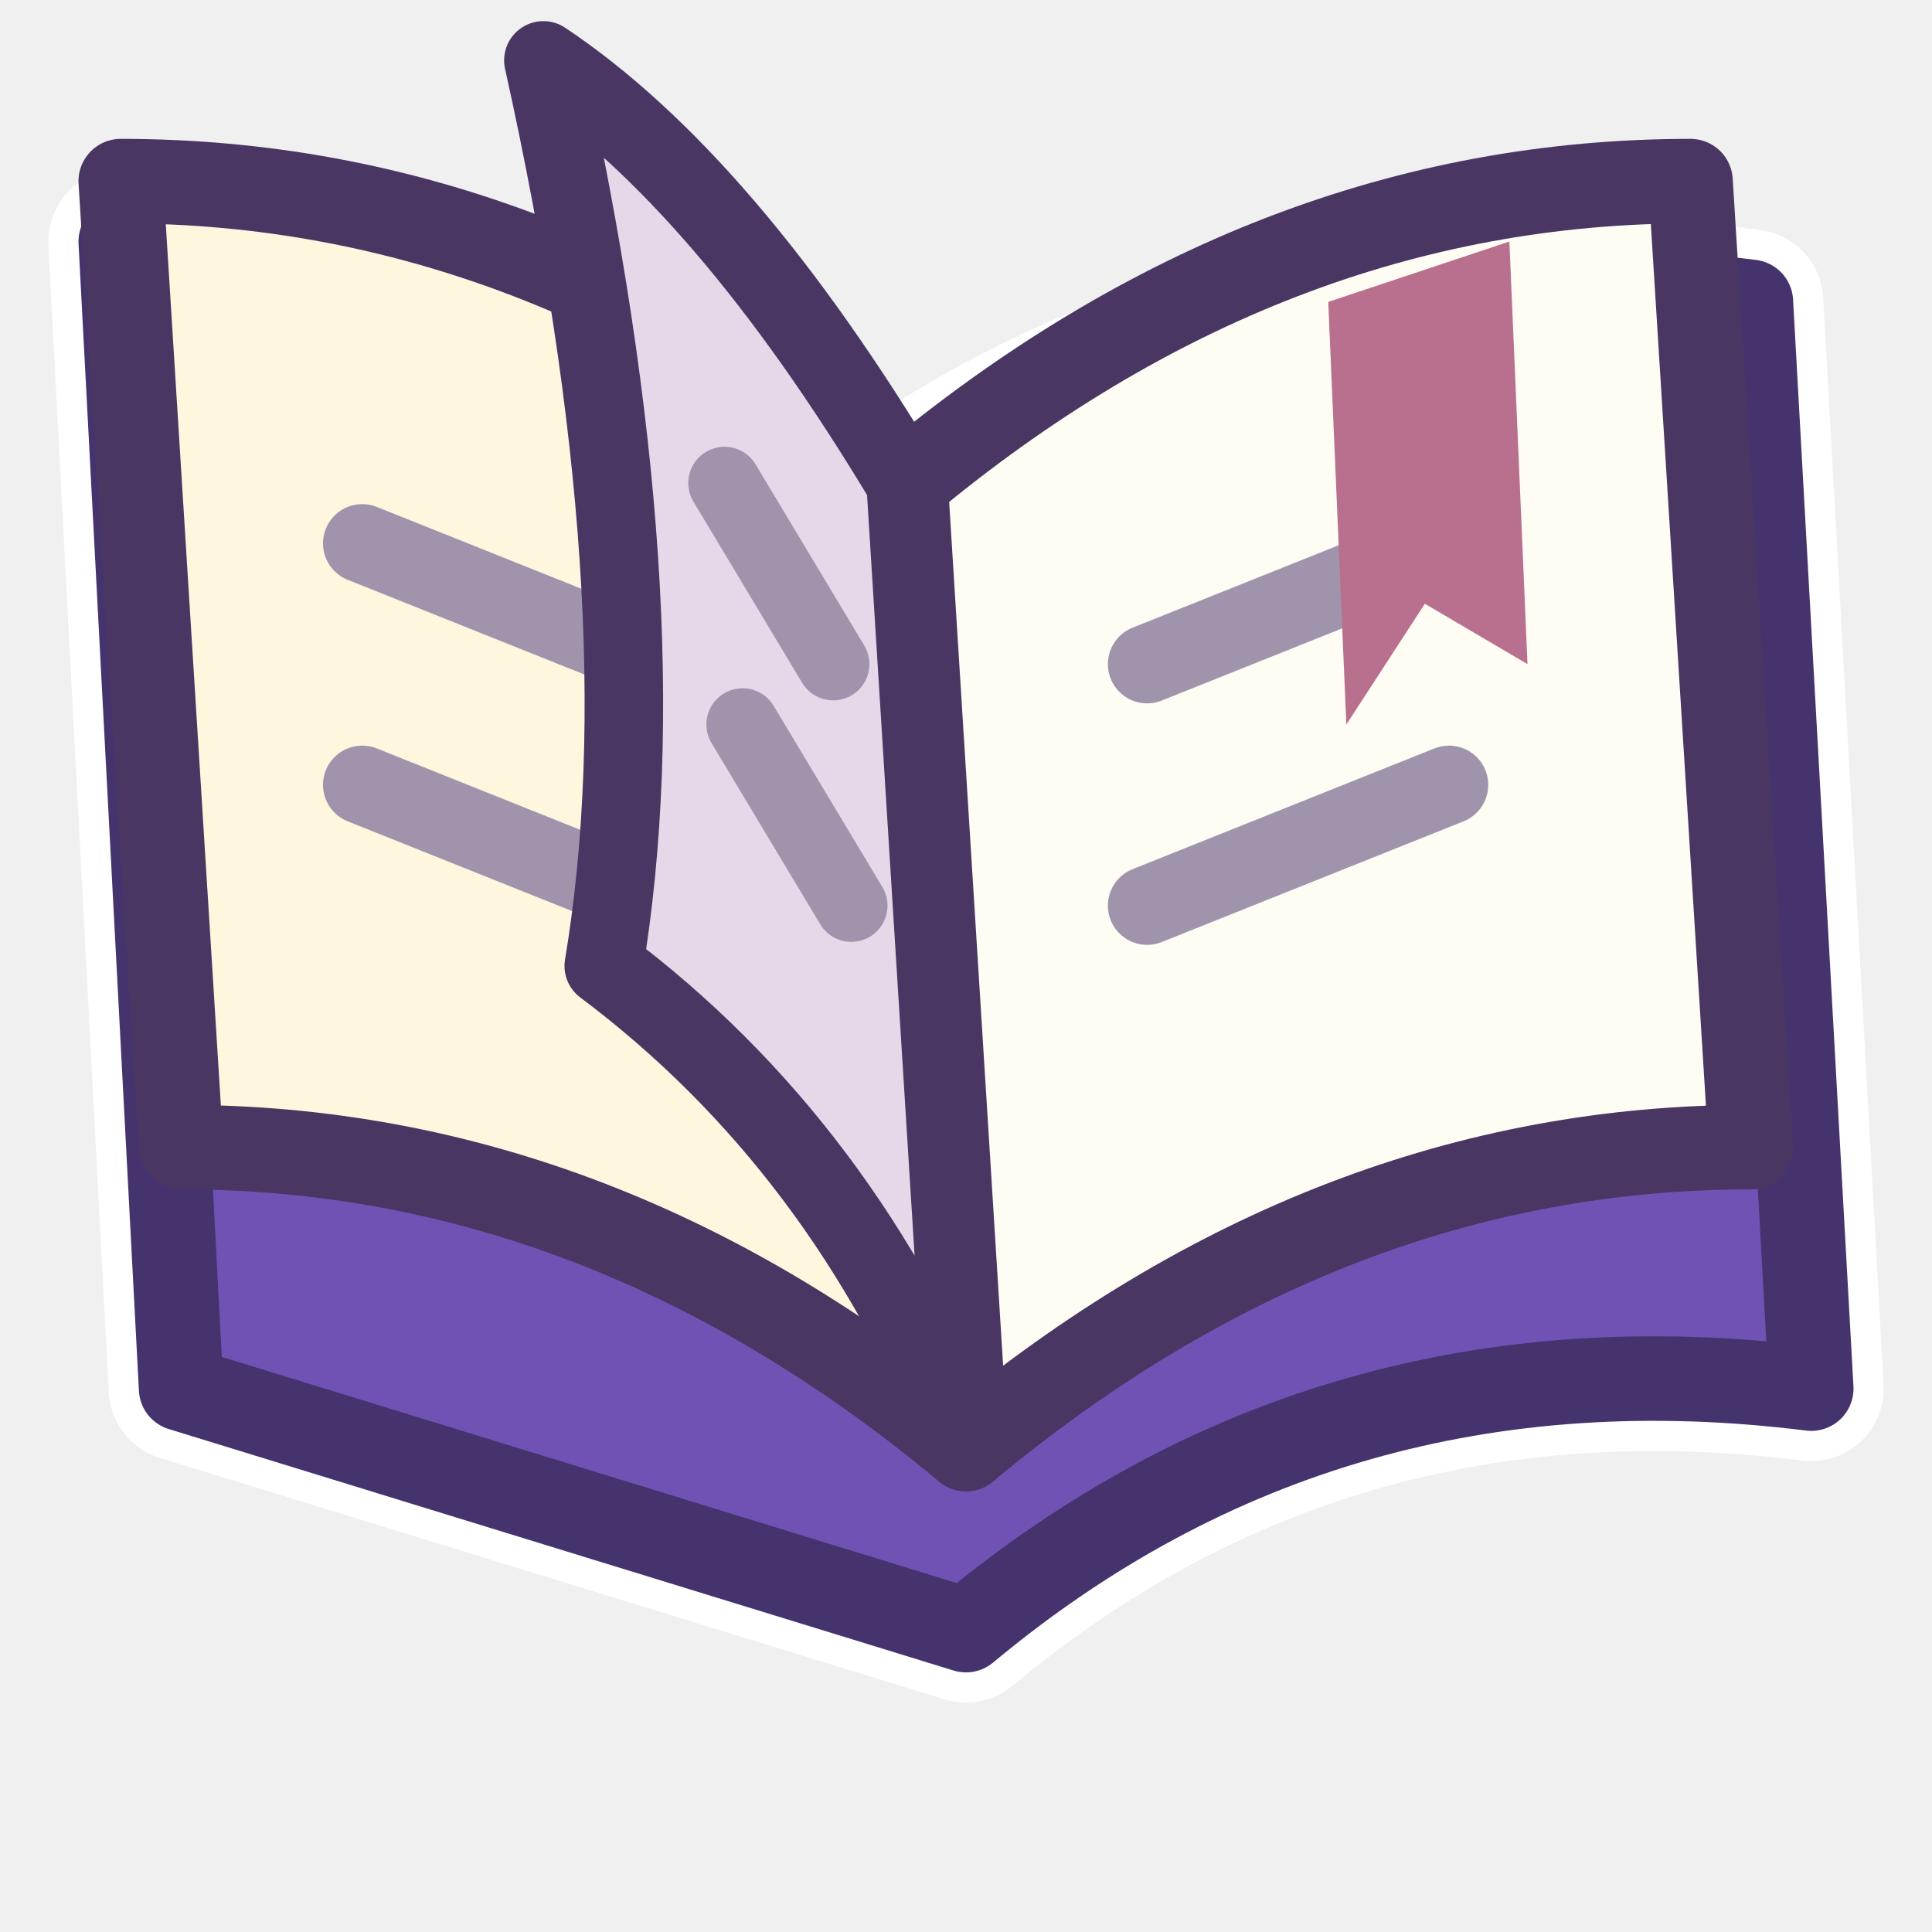
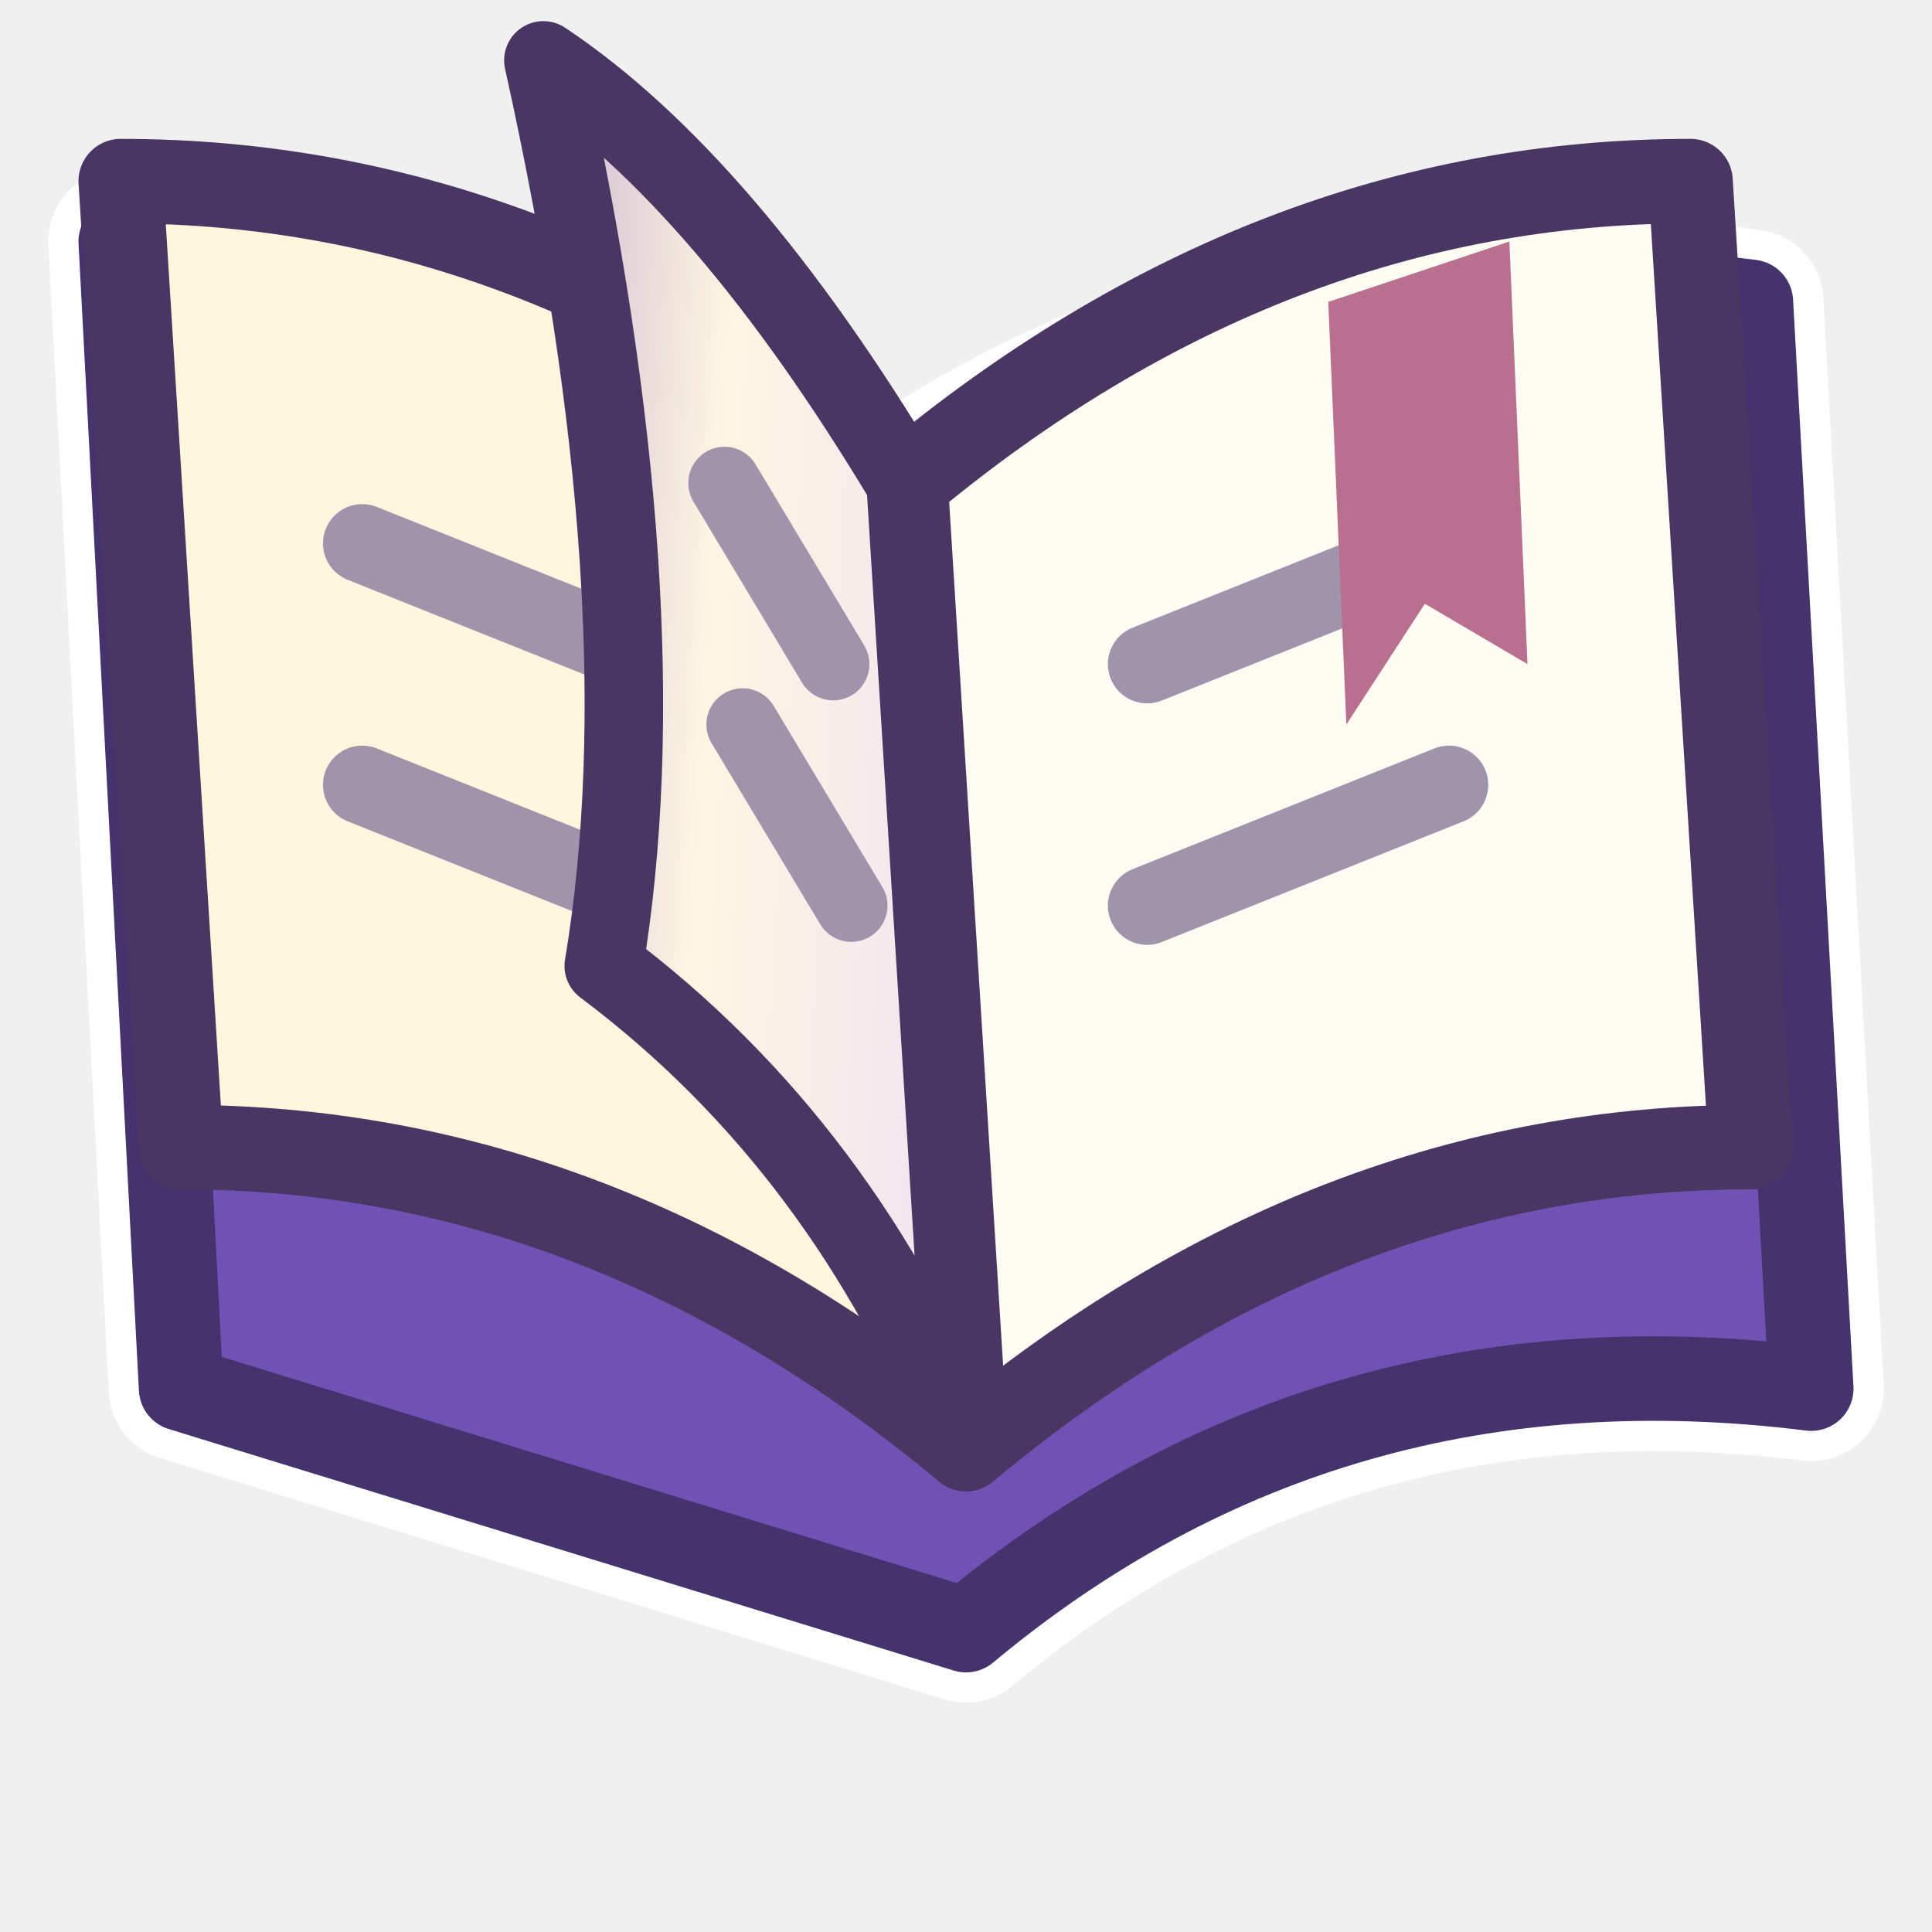
<svg xmlns="http://www.w3.org/2000/svg" width="32" height="32" viewBox="0 0 32 32">
+   <defs>
+     <linearGradient id="paper" x2="1" y2=".2" gradientUnits="objectBoundingBox">
+       <stop stop-color="#cbb7d0" />
+       <stop offset=".46" stop-color="#fff6e2" />
+       <stop offset="1" stop-color="#f3e6ef" />
+     </linearGradient>
+   </defs>
  <g stroke-linejoin="round" stroke-linecap="round">
    <path d="M2 4 15 8q6-4 14-3l1 18q-8-1-14 4L3 23Z" fill="#7052b5" stroke="#fff" stroke-width="2.4" />
    <path d="m2 4 13 4q6-4 14-3l1 18q-8-1-14 4L3 23Z" fill="#7052b5" stroke="#45336d" stroke-width="1.4" />
    <path d="M2 3q7 0 13 5l1 16q-6-5-13-5Z" fill="#fff6de" stroke="#493663" stroke-width="1.4" />
    <path d="M15 8q6-5 13-5l1 16q-7 0-13 5Z" fill="#fffcf3" stroke="#493663" stroke-width="1.4" />
    <path d="m6 9 5 2m-5 2 5 2m8-4 5-2m-5 6 5-2" fill="none" stroke="#a094ad" stroke-width="1.3" />
    <path d="m22 5 3-1 .3 7-1.7-1-1.3 2Z" fill="#b8708e" />
-     <path d="M15 8Q12 3 9 1Q11 10 10 16Q14 19 16 24Z" fill="#e5d8e9" stroke="#493663" stroke-width="1.3" />
+     <path d="M15 8Q12 3 9 1Q11 10 10 16Q14 19 16 24Z" fill="url(#paper)" stroke="#493663" stroke-width="1.3" />
    <path d="m12 8 1.8 3m-1.5 1 1.8 3" fill="none" stroke="#a094ad" stroke-width="1.2" />
  </g>
</svg>
